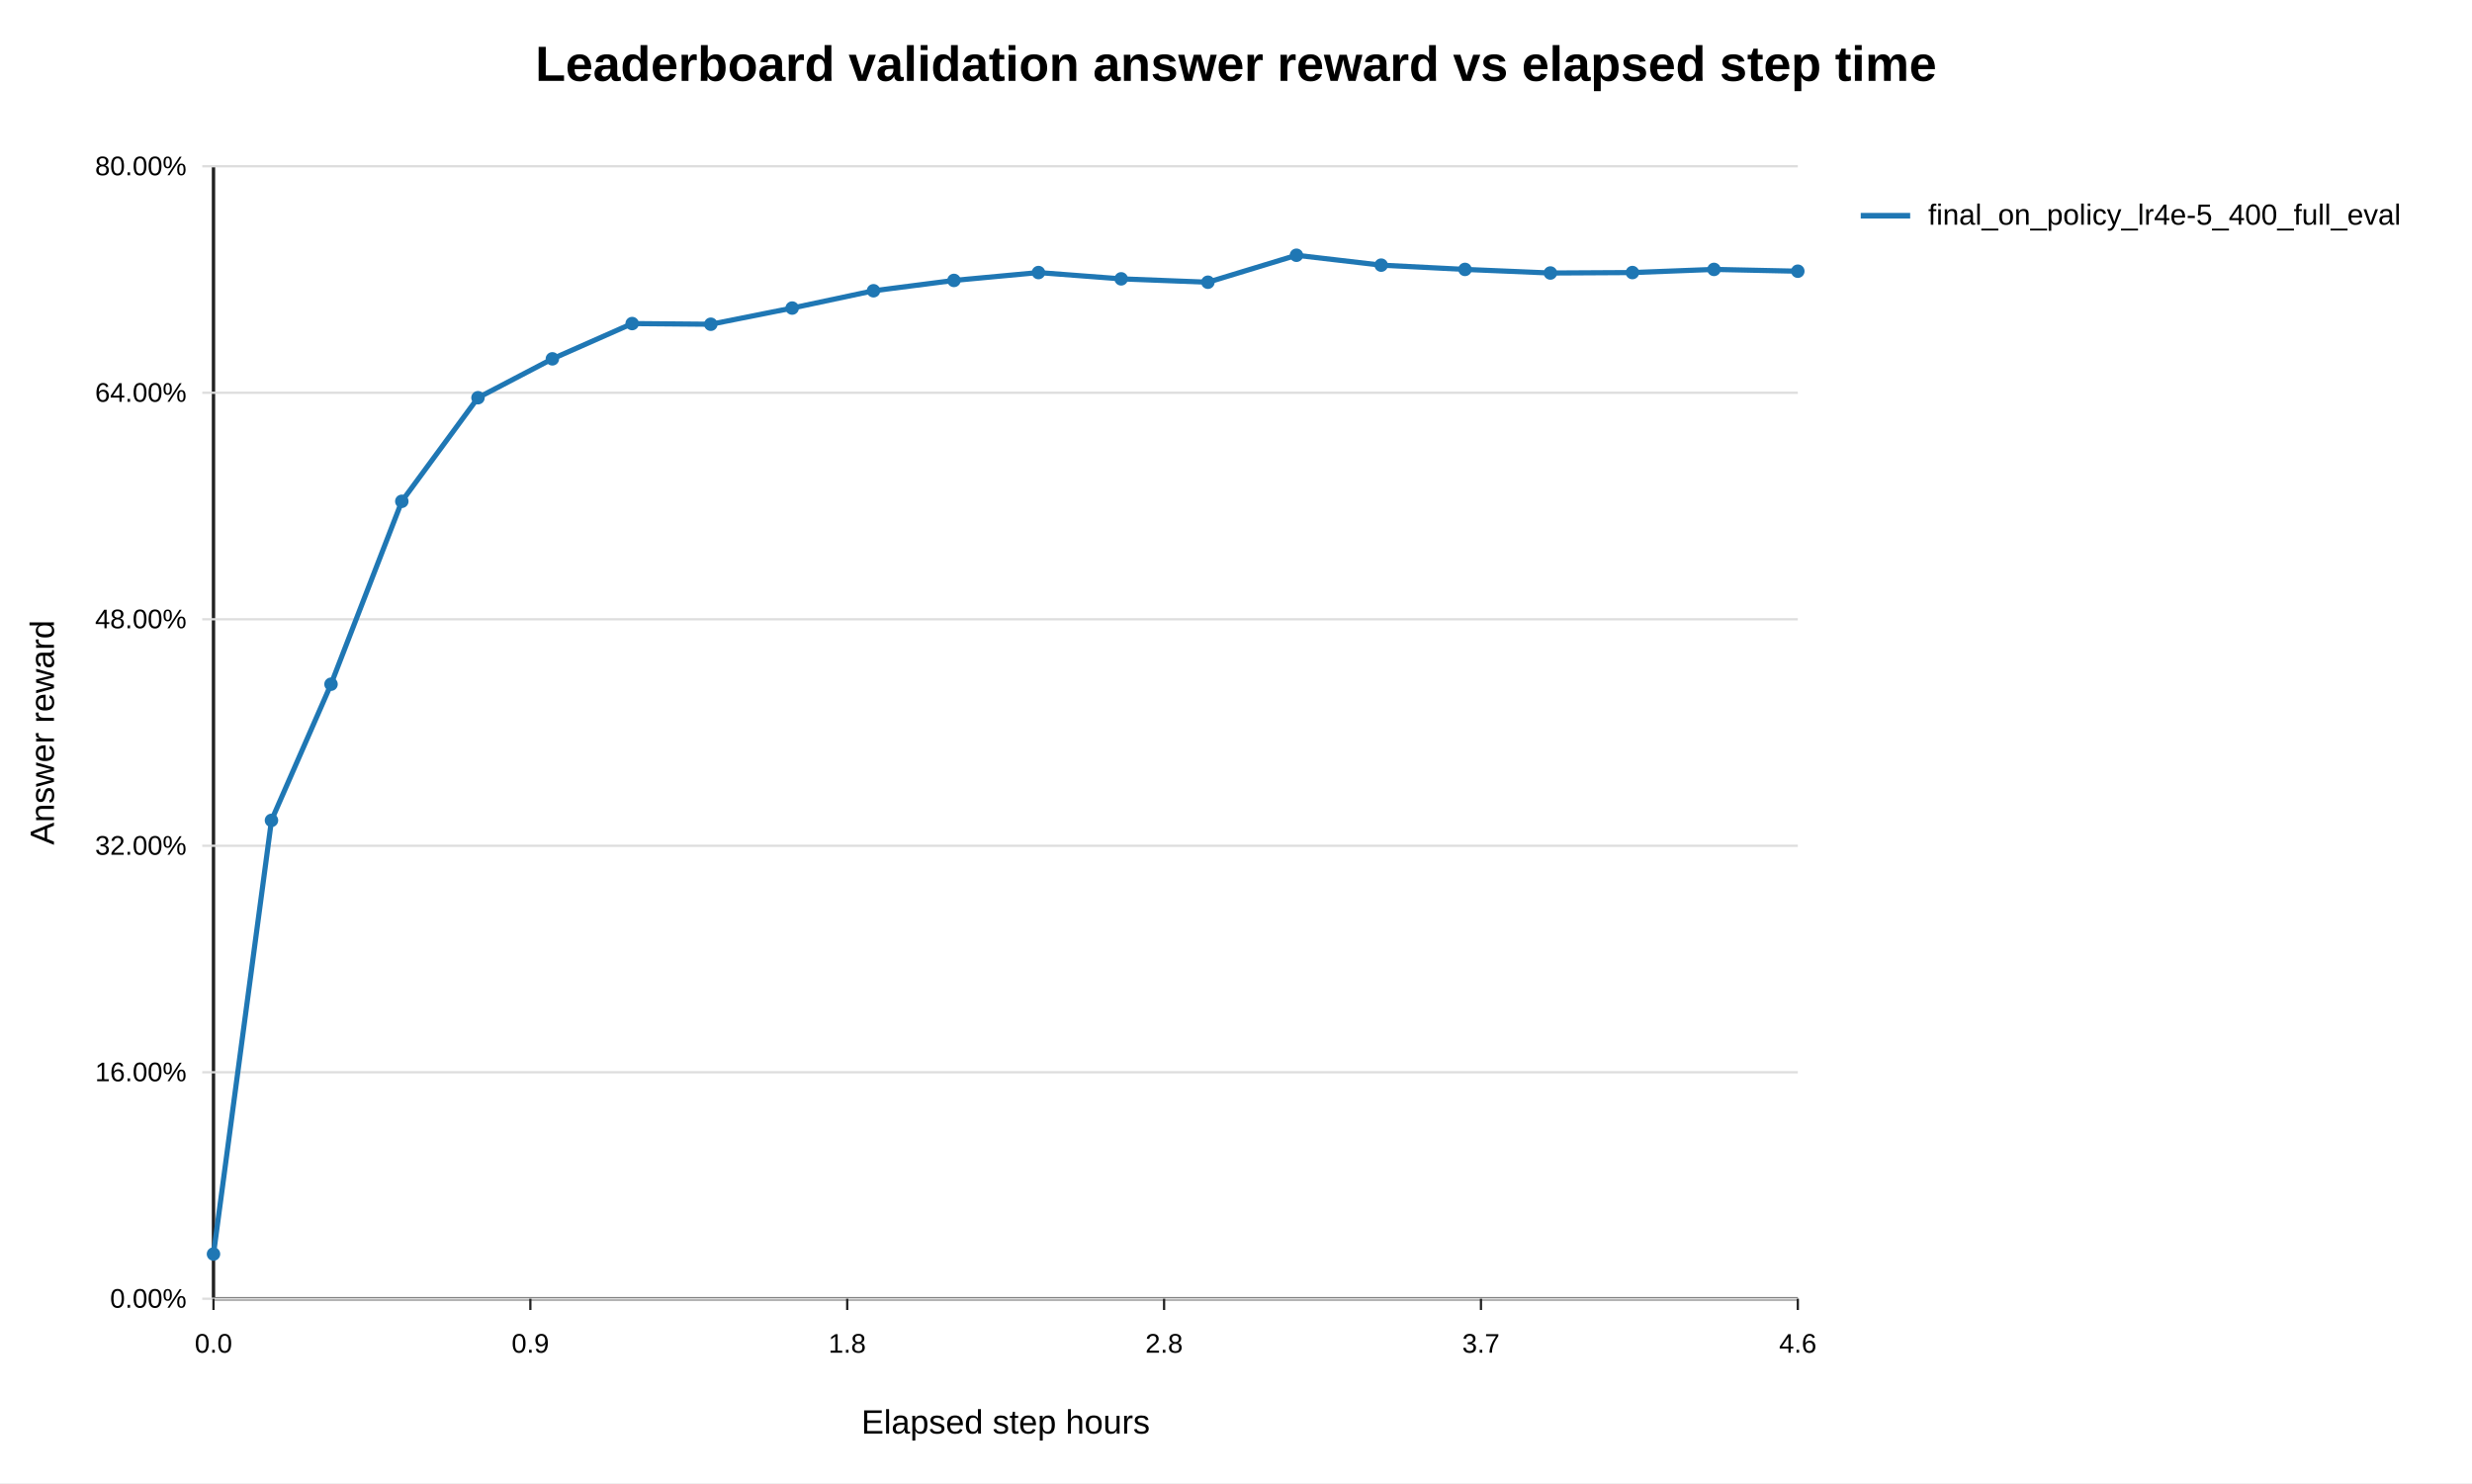
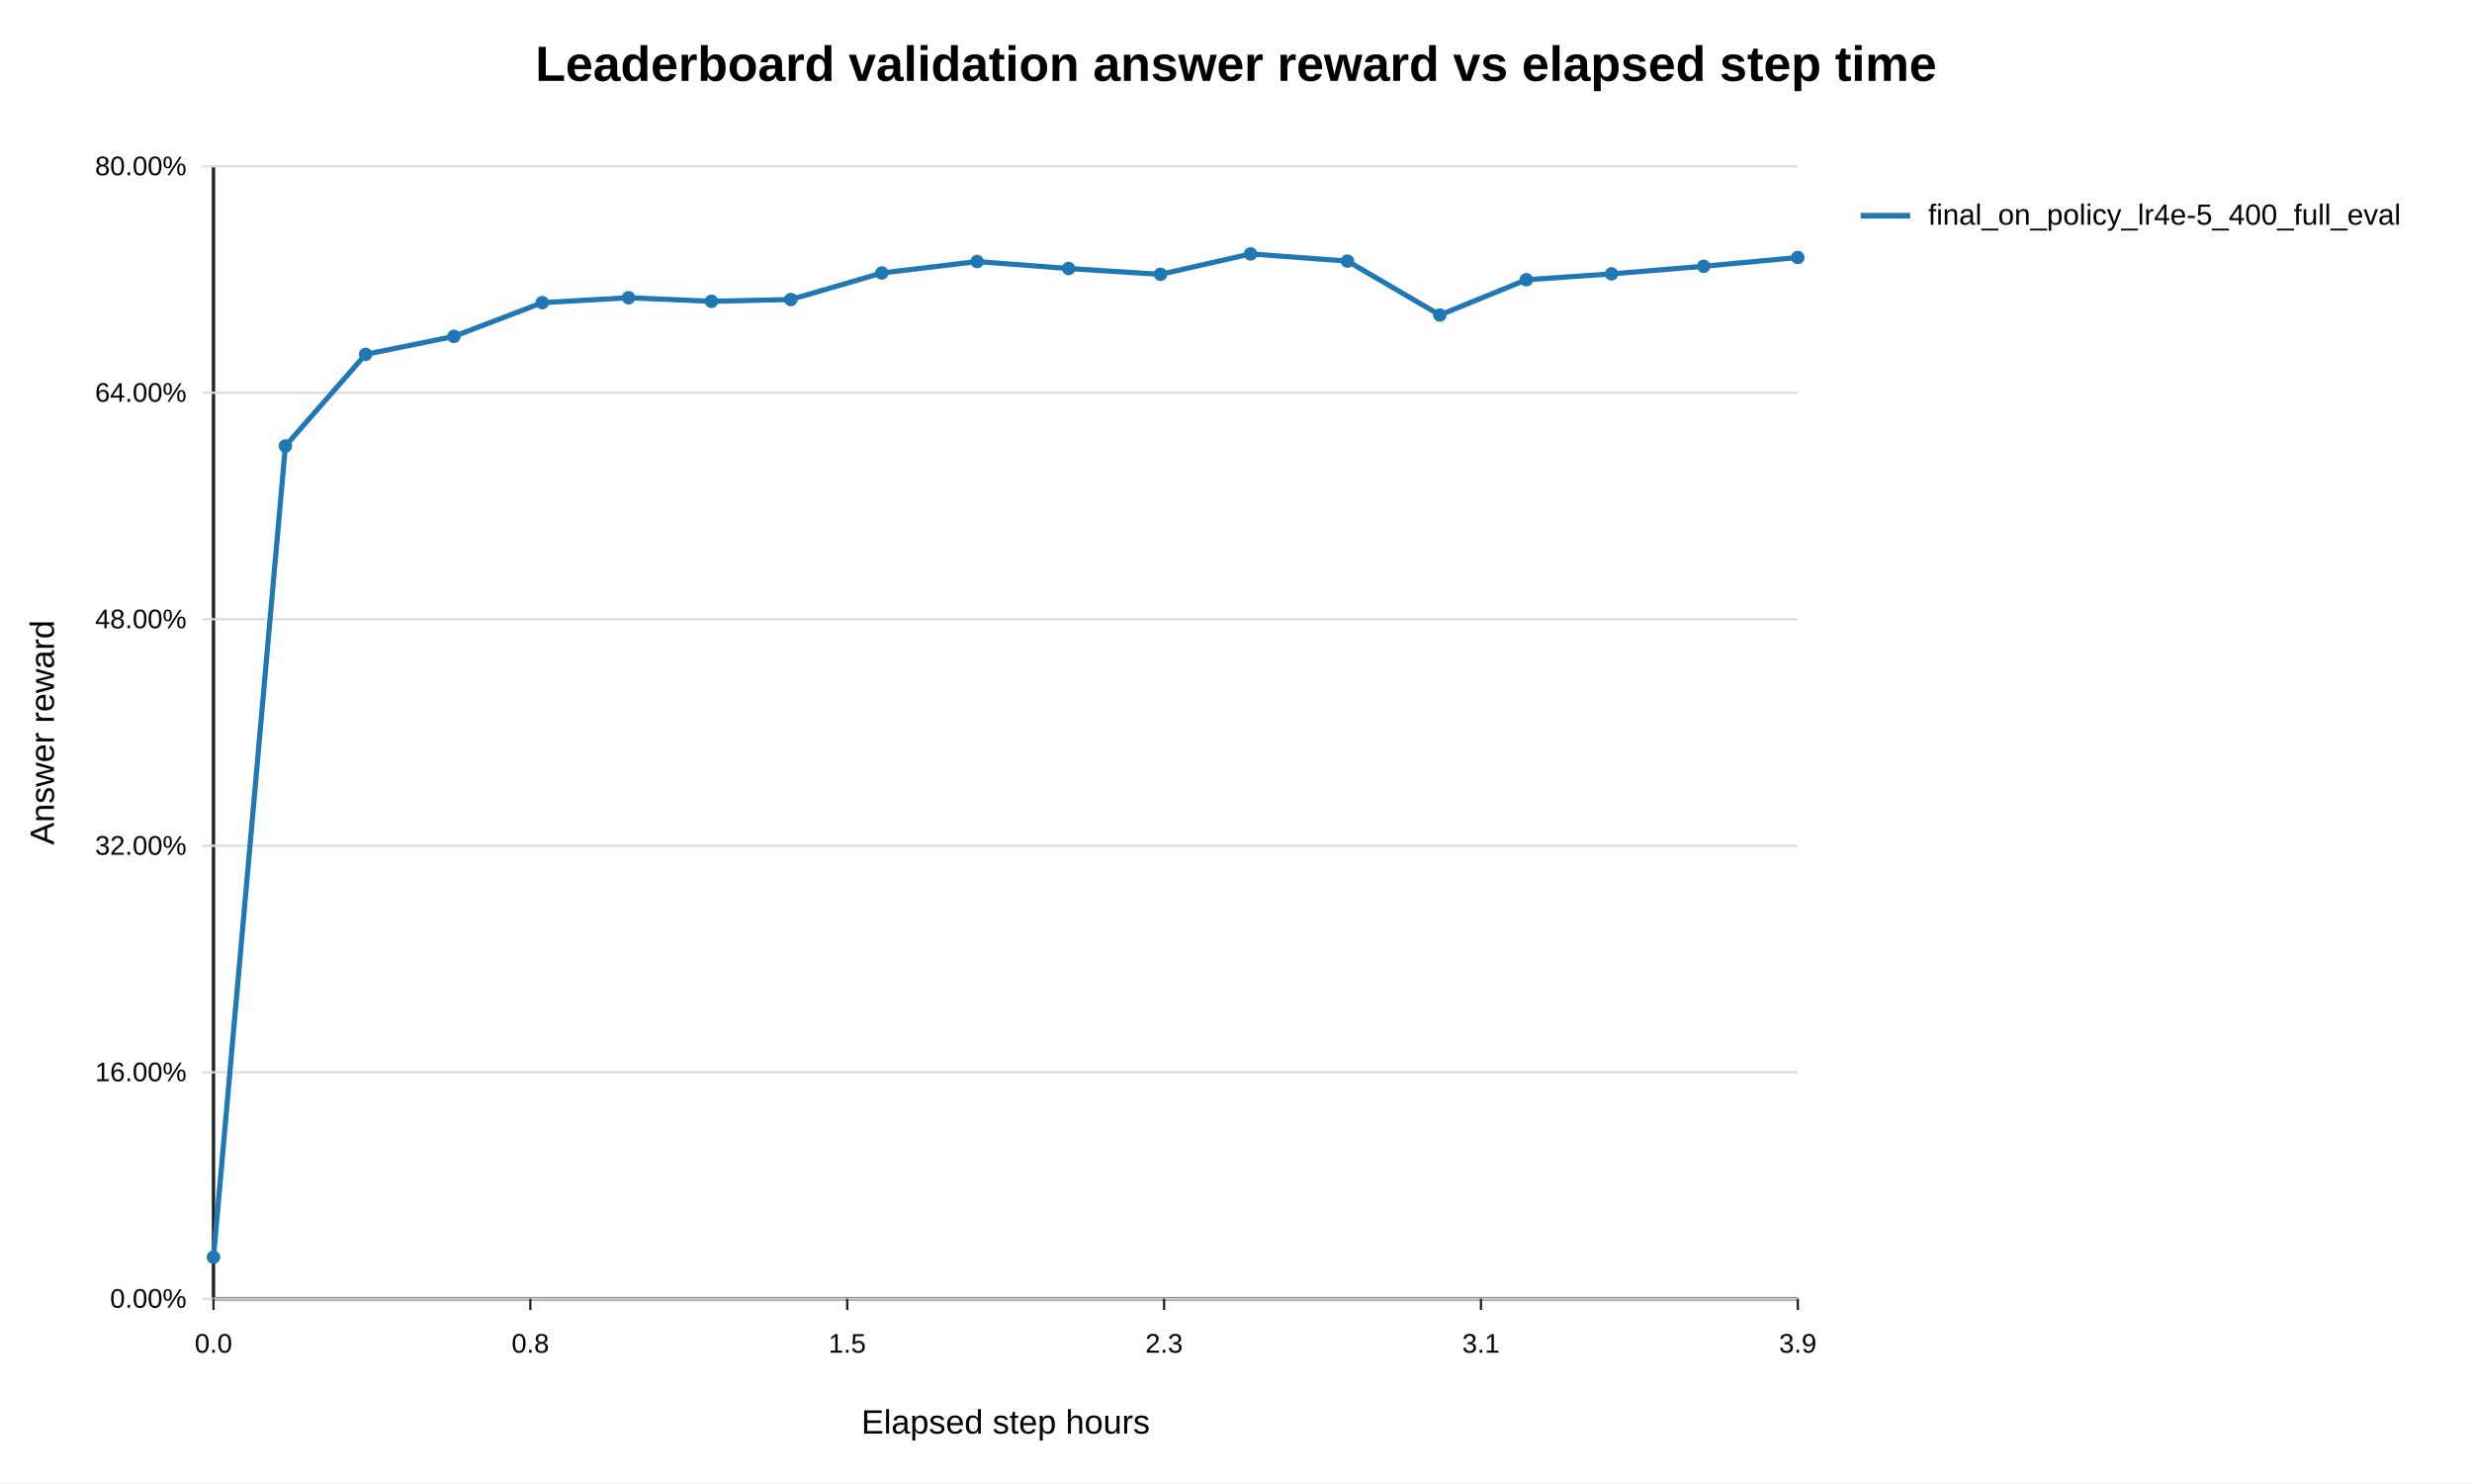
<svg xmlns="http://www.w3.org/2000/svg" width="1100" height="660" viewBox="0 0 1100 660">
  <rect width="100%" height="100%" fill="white" />
  <text x="550.0" y="36" text-anchor="middle" font-family="Arial" font-size="22" font-weight="700">Leaderboard validation answer reward vs elapsed step time</text>
  <line x1="95" y1="578" x2="800" y2="578" stroke="#222" stroke-width="1.5" />
  <line x1="95" y1="74" x2="95" y2="578" stroke="#222" stroke-width="1.5" />
  <line x1="90" y1="578.0" x2="800" y2="578.0" stroke="#ddd" stroke-width="1" />
  <text x="83" y="582.0" text-anchor="end" font-family="Arial" font-size="12">0.00%</text>
  <line x1="90" y1="477.2" x2="800" y2="477.2" stroke="#ddd" stroke-width="1" />
  <text x="83" y="481.2" text-anchor="end" font-family="Arial" font-size="12">16.00%</text>
  <line x1="90" y1="376.4" x2="800" y2="376.4" stroke="#ddd" stroke-width="1" />
  <text x="83" y="380.4" text-anchor="end" font-family="Arial" font-size="12">32.00%</text>
  <line x1="90" y1="275.6" x2="800" y2="275.6" stroke="#ddd" stroke-width="1" />
  <text x="83" y="279.6" text-anchor="end" font-family="Arial" font-size="12">48.00%</text>
  <line x1="90" y1="174.8" x2="800" y2="174.8" stroke="#ddd" stroke-width="1" />
  <text x="83" y="178.8" text-anchor="end" font-family="Arial" font-size="12">64.00%</text>
  <line x1="90" y1="74.0" x2="800" y2="74.0" stroke="#ddd" stroke-width="1" />
  <text x="83" y="78.0" text-anchor="end" font-family="Arial" font-size="12">80.00%</text>
  <line x1="95.0" y1="578" x2="95.0" y2="583" stroke="#222" stroke-width="1" />
  <text x="95.0" y="602" text-anchor="middle" font-family="Arial" font-size="12">0.0</text>
  <line x1="236.0" y1="578" x2="236.0" y2="583" stroke="#222" stroke-width="1" />
-   <text x="236.0" y="602" text-anchor="middle" font-family="Arial" font-size="12">0.9</text>
+   <text x="236.0" y="602" text-anchor="middle" font-family="Arial" font-size="12">0.8</text>
  <line x1="377.0" y1="578" x2="377.0" y2="583" stroke="#222" stroke-width="1" />
-   <text x="377.0" y="602" text-anchor="middle" font-family="Arial" font-size="12">1.8</text>
+   <text x="377.0" y="602" text-anchor="middle" font-family="Arial" font-size="12">1.5</text>
  <line x1="518.0" y1="578" x2="518.0" y2="583" stroke="#222" stroke-width="1" />
-   <text x="518.0" y="602" text-anchor="middle" font-family="Arial" font-size="12">2.8</text>
+   <text x="518.0" y="602" text-anchor="middle" font-family="Arial" font-size="12">2.3</text>
  <line x1="659.0" y1="578" x2="659.0" y2="583" stroke="#222" stroke-width="1" />
-   <text x="659.0" y="602" text-anchor="middle" font-family="Arial" font-size="12">3.7</text>
+   <text x="659.0" y="602" text-anchor="middle" font-family="Arial" font-size="12">3.1</text>
  <line x1="800.0" y1="578" x2="800.0" y2="583" stroke="#222" stroke-width="1" />
-   <text x="800.0" y="602" text-anchor="middle" font-family="Arial" font-size="12">4.6</text>
-   <polyline fill="none" stroke="#1f77b4" stroke-width="2.3" points="95.0,558.1 120.8,365.1 147.3,304.5 178.8,223.1 212.7,177.0 245.8,159.7 281.3,144.0 316.3,144.3 352.5,137.1 388.7,129.4 424.5,124.8 462.1,121.3 498.9,124.1 537.5,125.6 576.9,113.6 614.6,118.0 651.9,119.9 689.9,121.5 726.4,121.3 762.7,119.9 800.0,120.7" />
-   <circle cx="95.0" cy="558.1" r="3" fill="#1f77b4" />
-   <circle cx="120.8" cy="365.1" r="3" fill="#1f77b4" />
-   <circle cx="147.3" cy="304.5" r="3" fill="#1f77b4" />
-   <circle cx="178.8" cy="223.1" r="3" fill="#1f77b4" />
-   <circle cx="212.7" cy="177.0" r="3" fill="#1f77b4" />
-   <circle cx="245.8" cy="159.7" r="3" fill="#1f77b4" />
-   <circle cx="281.3" cy="144.0" r="3" fill="#1f77b4" />
-   <circle cx="316.3" cy="144.3" r="3" fill="#1f77b4" />
-   <circle cx="352.5" cy="137.1" r="3" fill="#1f77b4" />
-   <circle cx="388.7" cy="129.4" r="3" fill="#1f77b4" />
-   <circle cx="424.5" cy="124.8" r="3" fill="#1f77b4" />
-   <circle cx="462.1" cy="121.3" r="3" fill="#1f77b4" />
-   <circle cx="498.9" cy="124.1" r="3" fill="#1f77b4" />
-   <circle cx="537.5" cy="125.6" r="3" fill="#1f77b4" />
-   <circle cx="576.9" cy="113.6" r="3" fill="#1f77b4" />
-   <circle cx="614.6" cy="118.0" r="3" fill="#1f77b4" />
-   <circle cx="651.9" cy="119.9" r="3" fill="#1f77b4" />
-   <circle cx="689.9" cy="121.5" r="3" fill="#1f77b4" />
-   <circle cx="726.4" cy="121.3" r="3" fill="#1f77b4" />
-   <circle cx="762.7" cy="119.9" r="3" fill="#1f77b4" />
-   <circle cx="800.0" cy="120.7" r="3" fill="#1f77b4" />
+   <text x="800.0" y="602" text-anchor="middle" font-family="Arial" font-size="12">3.9</text>
+   <polyline fill="none" stroke="#1f77b4" stroke-width="2.3" points="95.0,559.5 127.0,198.5 162.7,157.7 202.0,149.7 241.3,134.7 279.7,132.5 316.6,134.1 351.9,133.3 392.4,121.5 434.8,116.4 475.5,119.5 516.4,122.1 556.5,113.0 599.6,116.2 640.7,140.2 679.2,124.5 717.1,121.9 758.1,118.5 800.0,114.6" />
+   <circle cx="95.0" cy="559.5" r="3" fill="#1f77b4" />
+   <circle cx="127.0" cy="198.5" r="3" fill="#1f77b4" />
+   <circle cx="162.7" cy="157.7" r="3" fill="#1f77b4" />
+   <circle cx="202.0" cy="149.7" r="3" fill="#1f77b4" />
+   <circle cx="241.3" cy="134.7" r="3" fill="#1f77b4" />
+   <circle cx="279.7" cy="132.5" r="3" fill="#1f77b4" />
+   <circle cx="316.6" cy="134.1" r="3" fill="#1f77b4" />
+   <circle cx="351.9" cy="133.3" r="3" fill="#1f77b4" />
+   <circle cx="392.4" cy="121.5" r="3" fill="#1f77b4" />
+   <circle cx="434.8" cy="116.4" r="3" fill="#1f77b4" />
+   <circle cx="475.5" cy="119.5" r="3" fill="#1f77b4" />
+   <circle cx="516.4" cy="122.1" r="3" fill="#1f77b4" />
+   <circle cx="556.5" cy="113.0" r="3" fill="#1f77b4" />
+   <circle cx="599.6" cy="116.2" r="3" fill="#1f77b4" />
+   <circle cx="640.7" cy="140.2" r="3" fill="#1f77b4" />
+   <circle cx="679.2" cy="124.5" r="3" fill="#1f77b4" />
+   <circle cx="717.1" cy="121.9" r="3" fill="#1f77b4" />
+   <circle cx="758.1" cy="118.5" r="3" fill="#1f77b4" />
+   <circle cx="800.0" cy="114.6" r="3" fill="#1f77b4" />
  <line x1="828" y1="96" x2="850" y2="96" stroke="#1f77b4" stroke-width="2.5" />
  <text x="858" y="100" font-family="Arial" font-size="13">final_on_policy_lr4e-5_400_full_eval</text>
  <text x="447.5" y="638" text-anchor="middle" font-family="Arial" font-size="15">Elapsed step hours</text>
  <text x="24" y="326.0" text-anchor="middle" font-family="Arial" font-size="15" transform="rotate(-90 24 326.0)">Answer reward</text>
</svg>
